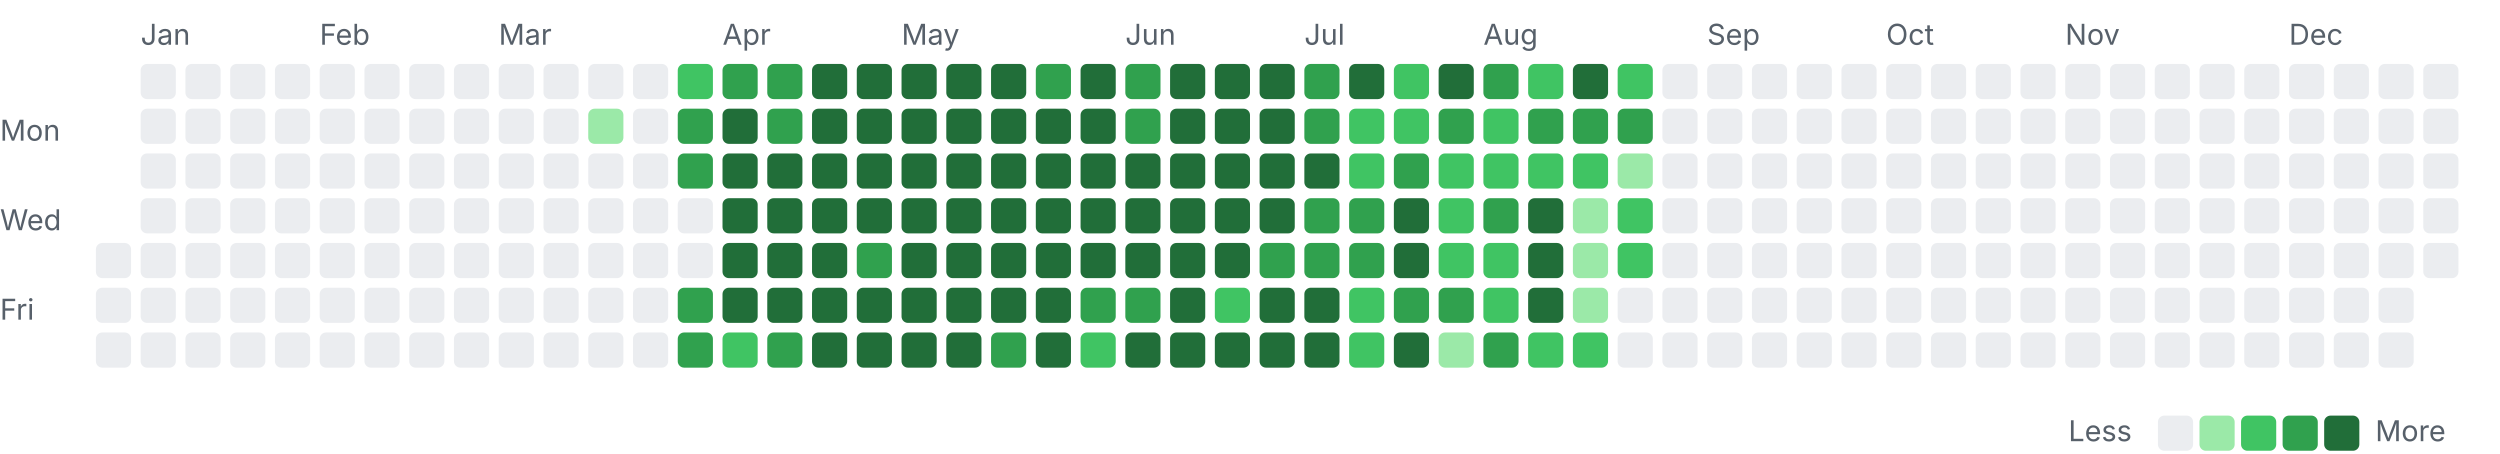
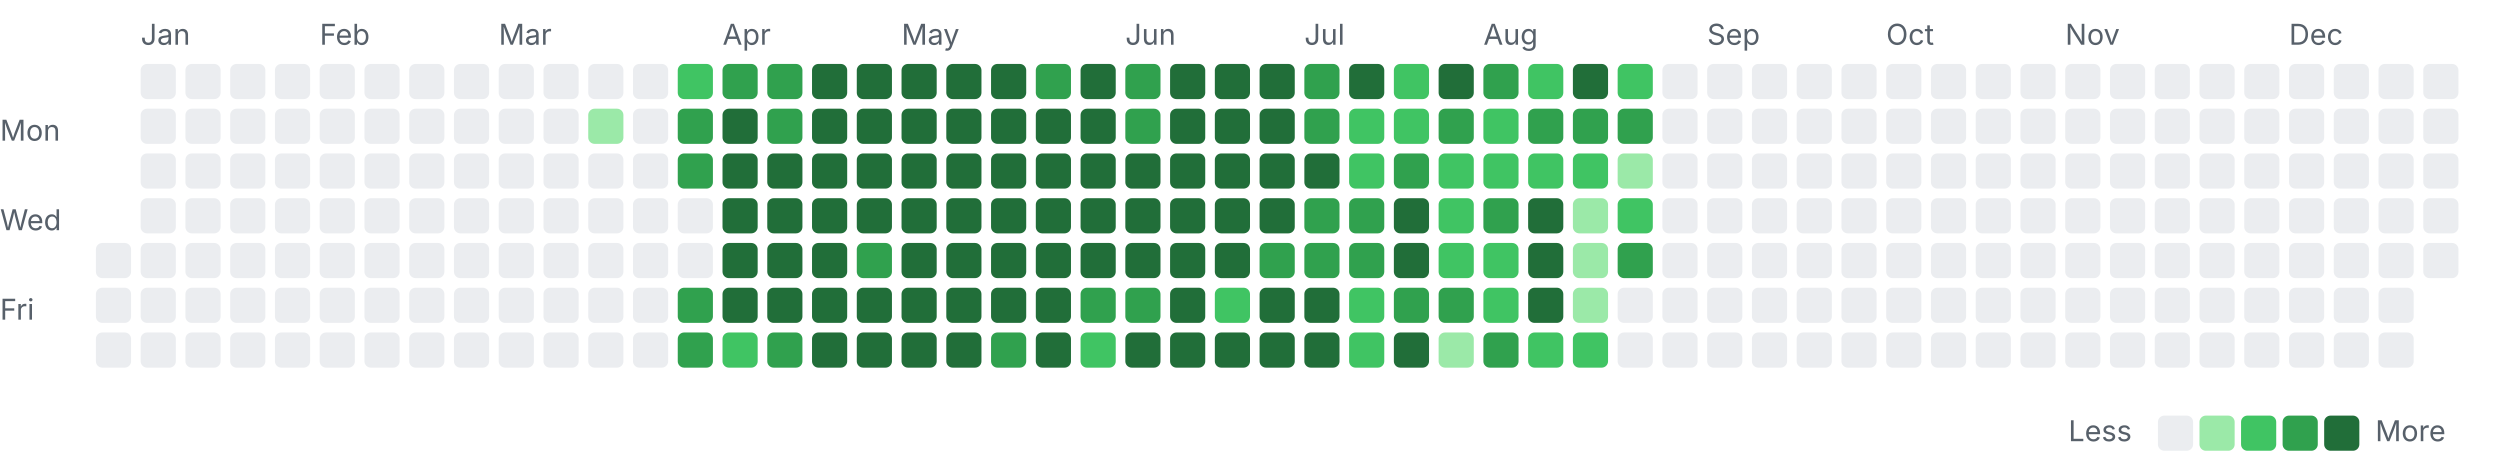
<svg xmlns="http://www.w3.org/2000/svg" width="782" height="142" viewBox="0 0 782 142">
  <style>.l0{fill:#ebedf0}.l1{fill:#9be9a8}.l2{fill:#40c463}.l3{fill:#30a14e}.l4{fill:#216e39} .lbl{fill:#57606a;font:9px -apple-system,Segoe UI,sans-serif}@media(prefers-color-scheme:dark){.l0{fill:#161b22}.l1{fill:#0e4429}.l2{fill:#006d32}.l3{fill:#26a641}.l4{fill:#39d353} .lbl{fill:#8b949e}}</style>
  <text class="lbl" x="44" y="14">Jan</text>
  <text class="lbl" x="100" y="14">Feb</text>
  <text class="lbl" x="156" y="14">Mar</text>
  <text class="lbl" x="226" y="14">Apr</text>
  <text class="lbl" x="282" y="14">May</text>
  <text class="lbl" x="352" y="14">Jun</text>
  <text class="lbl" x="408" y="14">Jul</text>
  <text class="lbl" x="464" y="14">Aug</text>
  <text class="lbl" x="534" y="14">Sep</text>
  <text class="lbl" x="590" y="14">Oct</text>
  <text class="lbl" x="646" y="14">Nov</text>
  <text class="lbl" x="716" y="14">Dec</text>
  <text class="lbl" x="0" y="44">Mon</text>
  <text class="lbl" x="0" y="72">Wed</text>
  <text class="lbl" x="0" y="100">Fri</text>
  <rect class="l0" x="30" y="76" width="11" height="11" rx="2" />
  <rect class="l0" x="30" y="90" width="11" height="11" rx="2" />
  <rect class="l0" x="30" y="104" width="11" height="11" rx="2" />
  <rect class="l0" x="44" y="20" width="11" height="11" rx="2" />
  <rect class="l0" x="44" y="34" width="11" height="11" rx="2" />
  <rect class="l0" x="44" y="48" width="11" height="11" rx="2" />
  <rect class="l0" x="44" y="62" width="11" height="11" rx="2" />
  <rect class="l0" x="44" y="76" width="11" height="11" rx="2" />
  <rect class="l0" x="44" y="90" width="11" height="11" rx="2" />
  <rect class="l0" x="44" y="104" width="11" height="11" rx="2" />
  <rect class="l0" x="58" y="20" width="11" height="11" rx="2" />
  <rect class="l0" x="58" y="34" width="11" height="11" rx="2" />
  <rect class="l0" x="58" y="48" width="11" height="11" rx="2" />
  <rect class="l0" x="58" y="62" width="11" height="11" rx="2" />
  <rect class="l0" x="58" y="76" width="11" height="11" rx="2" />
  <rect class="l0" x="58" y="90" width="11" height="11" rx="2" />
  <rect class="l0" x="58" y="104" width="11" height="11" rx="2" />
  <rect class="l0" x="72" y="20" width="11" height="11" rx="2" />
  <rect class="l0" x="72" y="34" width="11" height="11" rx="2" />
  <rect class="l0" x="72" y="48" width="11" height="11" rx="2" />
  <rect class="l0" x="72" y="62" width="11" height="11" rx="2" />
  <rect class="l0" x="72" y="76" width="11" height="11" rx="2" />
  <rect class="l0" x="72" y="90" width="11" height="11" rx="2" />
  <rect class="l0" x="72" y="104" width="11" height="11" rx="2" />
  <rect class="l0" x="86" y="20" width="11" height="11" rx="2" />
  <rect class="l0" x="86" y="34" width="11" height="11" rx="2" />
  <rect class="l0" x="86" y="48" width="11" height="11" rx="2" />
  <rect class="l0" x="86" y="62" width="11" height="11" rx="2" />
  <rect class="l0" x="86" y="76" width="11" height="11" rx="2" />
  <rect class="l0" x="86" y="90" width="11" height="11" rx="2" />
  <rect class="l0" x="86" y="104" width="11" height="11" rx="2" />
  <rect class="l0" x="100" y="20" width="11" height="11" rx="2" />
  <rect class="l0" x="100" y="34" width="11" height="11" rx="2" />
  <rect class="l0" x="100" y="48" width="11" height="11" rx="2" />
  <rect class="l0" x="100" y="62" width="11" height="11" rx="2" />
  <rect class="l0" x="100" y="76" width="11" height="11" rx="2" />
  <rect class="l0" x="100" y="90" width="11" height="11" rx="2" />
  <rect class="l0" x="100" y="104" width="11" height="11" rx="2" />
  <rect class="l0" x="114" y="20" width="11" height="11" rx="2" />
  <rect class="l0" x="114" y="34" width="11" height="11" rx="2" />
  <rect class="l0" x="114" y="48" width="11" height="11" rx="2" />
  <rect class="l0" x="114" y="62" width="11" height="11" rx="2" />
  <rect class="l0" x="114" y="76" width="11" height="11" rx="2" />
  <rect class="l0" x="114" y="90" width="11" height="11" rx="2" />
  <rect class="l0" x="114" y="104" width="11" height="11" rx="2" />
  <rect class="l0" x="128" y="20" width="11" height="11" rx="2" />
  <rect class="l0" x="128" y="34" width="11" height="11" rx="2" />
  <rect class="l0" x="128" y="48" width="11" height="11" rx="2" />
  <rect class="l0" x="128" y="62" width="11" height="11" rx="2" />
  <rect class="l0" x="128" y="76" width="11" height="11" rx="2" />
  <rect class="l0" x="128" y="90" width="11" height="11" rx="2" />
  <rect class="l0" x="128" y="104" width="11" height="11" rx="2" />
  <rect class="l0" x="142" y="20" width="11" height="11" rx="2" />
  <rect class="l0" x="142" y="34" width="11" height="11" rx="2" />
  <rect class="l0" x="142" y="48" width="11" height="11" rx="2" />
  <rect class="l0" x="142" y="62" width="11" height="11" rx="2" />
  <rect class="l0" x="142" y="76" width="11" height="11" rx="2" />
  <rect class="l0" x="142" y="90" width="11" height="11" rx="2" />
  <rect class="l0" x="142" y="104" width="11" height="11" rx="2" />
  <rect class="l0" x="156" y="20" width="11" height="11" rx="2" />
  <rect class="l0" x="156" y="34" width="11" height="11" rx="2" />
  <rect class="l0" x="156" y="48" width="11" height="11" rx="2" />
  <rect class="l0" x="156" y="62" width="11" height="11" rx="2" />
  <rect class="l0" x="156" y="76" width="11" height="11" rx="2" />
  <rect class="l0" x="156" y="90" width="11" height="11" rx="2" />
  <rect class="l0" x="156" y="104" width="11" height="11" rx="2" />
  <rect class="l0" x="170" y="20" width="11" height="11" rx="2" />
  <rect class="l0" x="170" y="34" width="11" height="11" rx="2" />
  <rect class="l0" x="170" y="48" width="11" height="11" rx="2" />
  <rect class="l0" x="170" y="62" width="11" height="11" rx="2" />
  <rect class="l0" x="170" y="76" width="11" height="11" rx="2" />
  <rect class="l0" x="170" y="90" width="11" height="11" rx="2" />
  <rect class="l0" x="170" y="104" width="11" height="11" rx="2" />
  <rect class="l0" x="184" y="20" width="11" height="11" rx="2" />
  <rect class="l1" x="184" y="34" width="11" height="11" rx="2" />
  <rect class="l0" x="184" y="48" width="11" height="11" rx="2" />
  <rect class="l0" x="184" y="62" width="11" height="11" rx="2" />
  <rect class="l0" x="184" y="76" width="11" height="11" rx="2" />
  <rect class="l0" x="184" y="90" width="11" height="11" rx="2" />
  <rect class="l0" x="184" y="104" width="11" height="11" rx="2" />
  <rect class="l0" x="198" y="20" width="11" height="11" rx="2" />
  <rect class="l0" x="198" y="34" width="11" height="11" rx="2" />
  <rect class="l0" x="198" y="48" width="11" height="11" rx="2" />
  <rect class="l0" x="198" y="62" width="11" height="11" rx="2" />
  <rect class="l0" x="198" y="76" width="11" height="11" rx="2" />
  <rect class="l0" x="198" y="90" width="11" height="11" rx="2" />
  <rect class="l0" x="198" y="104" width="11" height="11" rx="2" />
  <rect class="l2" x="212" y="20" width="11" height="11" rx="2" />
  <rect class="l3" x="212" y="34" width="11" height="11" rx="2" />
  <rect class="l3" x="212" y="48" width="11" height="11" rx="2" />
  <rect class="l0" x="212" y="62" width="11" height="11" rx="2" />
  <rect class="l0" x="212" y="76" width="11" height="11" rx="2" />
  <rect class="l3" x="212" y="90" width="11" height="11" rx="2" />
  <rect class="l3" x="212" y="104" width="11" height="11" rx="2" />
  <rect class="l3" x="226" y="20" width="11" height="11" rx="2" />
  <rect class="l4" x="226" y="34" width="11" height="11" rx="2" />
  <rect class="l4" x="226" y="48" width="11" height="11" rx="2" />
  <rect class="l4" x="226" y="62" width="11" height="11" rx="2" />
  <rect class="l4" x="226" y="76" width="11" height="11" rx="2" />
  <rect class="l4" x="226" y="90" width="11" height="11" rx="2" />
  <rect class="l2" x="226" y="104" width="11" height="11" rx="2" />
  <rect class="l3" x="240" y="20" width="11" height="11" rx="2" />
  <rect class="l3" x="240" y="34" width="11" height="11" rx="2" />
  <rect class="l4" x="240" y="48" width="11" height="11" rx="2" />
  <rect class="l4" x="240" y="62" width="11" height="11" rx="2" />
  <rect class="l4" x="240" y="76" width="11" height="11" rx="2" />
  <rect class="l4" x="240" y="90" width="11" height="11" rx="2" />
  <rect class="l3" x="240" y="104" width="11" height="11" rx="2" />
  <rect class="l4" x="254" y="20" width="11" height="11" rx="2" />
  <rect class="l4" x="254" y="34" width="11" height="11" rx="2" />
  <rect class="l4" x="254" y="48" width="11" height="11" rx="2" />
  <rect class="l4" x="254" y="62" width="11" height="11" rx="2" />
  <rect class="l4" x="254" y="76" width="11" height="11" rx="2" />
  <rect class="l4" x="254" y="90" width="11" height="11" rx="2" />
  <rect class="l4" x="254" y="104" width="11" height="11" rx="2" />
  <rect class="l4" x="268" y="20" width="11" height="11" rx="2" />
  <rect class="l4" x="268" y="34" width="11" height="11" rx="2" />
  <rect class="l4" x="268" y="48" width="11" height="11" rx="2" />
  <rect class="l4" x="268" y="62" width="11" height="11" rx="2" />
  <rect class="l3" x="268" y="76" width="11" height="11" rx="2" />
  <rect class="l4" x="268" y="90" width="11" height="11" rx="2" />
  <rect class="l4" x="268" y="104" width="11" height="11" rx="2" />
  <rect class="l4" x="282" y="20" width="11" height="11" rx="2" />
  <rect class="l4" x="282" y="34" width="11" height="11" rx="2" />
  <rect class="l4" x="282" y="48" width="11" height="11" rx="2" />
  <rect class="l4" x="282" y="62" width="11" height="11" rx="2" />
  <rect class="l4" x="282" y="76" width="11" height="11" rx="2" />
  <rect class="l4" x="282" y="90" width="11" height="11" rx="2" />
  <rect class="l4" x="282" y="104" width="11" height="11" rx="2" />
  <rect class="l4" x="296" y="20" width="11" height="11" rx="2" />
  <rect class="l4" x="296" y="34" width="11" height="11" rx="2" />
  <rect class="l4" x="296" y="48" width="11" height="11" rx="2" />
  <rect class="l4" x="296" y="62" width="11" height="11" rx="2" />
  <rect class="l4" x="296" y="76" width="11" height="11" rx="2" />
  <rect class="l4" x="296" y="90" width="11" height="11" rx="2" />
  <rect class="l4" x="296" y="104" width="11" height="11" rx="2" />
  <rect class="l4" x="310" y="20" width="11" height="11" rx="2" />
  <rect class="l4" x="310" y="34" width="11" height="11" rx="2" />
  <rect class="l4" x="310" y="48" width="11" height="11" rx="2" />
  <rect class="l4" x="310" y="62" width="11" height="11" rx="2" />
  <rect class="l4" x="310" y="76" width="11" height="11" rx="2" />
  <rect class="l4" x="310" y="90" width="11" height="11" rx="2" />
  <rect class="l3" x="310" y="104" width="11" height="11" rx="2" />
  <rect class="l3" x="324" y="20" width="11" height="11" rx="2" />
  <rect class="l4" x="324" y="34" width="11" height="11" rx="2" />
  <rect class="l4" x="324" y="48" width="11" height="11" rx="2" />
  <rect class="l4" x="324" y="62" width="11" height="11" rx="2" />
  <rect class="l4" x="324" y="76" width="11" height="11" rx="2" />
  <rect class="l4" x="324" y="90" width="11" height="11" rx="2" />
  <rect class="l4" x="324" y="104" width="11" height="11" rx="2" />
  <rect class="l4" x="338" y="20" width="11" height="11" rx="2" />
  <rect class="l4" x="338" y="34" width="11" height="11" rx="2" />
  <rect class="l4" x="338" y="48" width="11" height="11" rx="2" />
  <rect class="l4" x="338" y="62" width="11" height="11" rx="2" />
  <rect class="l4" x="338" y="76" width="11" height="11" rx="2" />
  <rect class="l3" x="338" y="90" width="11" height="11" rx="2" />
  <rect class="l2" x="338" y="104" width="11" height="11" rx="2" />
  <rect class="l3" x="352" y="20" width="11" height="11" rx="2" />
  <rect class="l3" x="352" y="34" width="11" height="11" rx="2" />
  <rect class="l4" x="352" y="48" width="11" height="11" rx="2" />
  <rect class="l4" x="352" y="62" width="11" height="11" rx="2" />
  <rect class="l4" x="352" y="76" width="11" height="11" rx="2" />
  <rect class="l3" x="352" y="90" width="11" height="11" rx="2" />
  <rect class="l4" x="352" y="104" width="11" height="11" rx="2" />
  <rect class="l4" x="366" y="20" width="11" height="11" rx="2" />
  <rect class="l4" x="366" y="34" width="11" height="11" rx="2" />
  <rect class="l4" x="366" y="48" width="11" height="11" rx="2" />
  <rect class="l4" x="366" y="62" width="11" height="11" rx="2" />
  <rect class="l4" x="366" y="76" width="11" height="11" rx="2" />
  <rect class="l4" x="366" y="90" width="11" height="11" rx="2" />
  <rect class="l4" x="366" y="104" width="11" height="11" rx="2" />
  <rect class="l4" x="380" y="20" width="11" height="11" rx="2" />
  <rect class="l4" x="380" y="34" width="11" height="11" rx="2" />
  <rect class="l4" x="380" y="48" width="11" height="11" rx="2" />
  <rect class="l4" x="380" y="62" width="11" height="11" rx="2" />
  <rect class="l4" x="380" y="76" width="11" height="11" rx="2" />
  <rect class="l2" x="380" y="90" width="11" height="11" rx="2" />
  <rect class="l4" x="380" y="104" width="11" height="11" rx="2" />
  <rect class="l4" x="394" y="20" width="11" height="11" rx="2" />
  <rect class="l4" x="394" y="34" width="11" height="11" rx="2" />
  <rect class="l4" x="394" y="48" width="11" height="11" rx="2" />
  <rect class="l4" x="394" y="62" width="11" height="11" rx="2" />
  <rect class="l3" x="394" y="76" width="11" height="11" rx="2" />
  <rect class="l4" x="394" y="90" width="11" height="11" rx="2" />
  <rect class="l4" x="394" y="104" width="11" height="11" rx="2" />
  <rect class="l3" x="408" y="20" width="11" height="11" rx="2" />
  <rect class="l3" x="408" y="34" width="11" height="11" rx="2" />
  <rect class="l4" x="408" y="48" width="11" height="11" rx="2" />
  <rect class="l3" x="408" y="62" width="11" height="11" rx="2" />
  <rect class="l3" x="408" y="76" width="11" height="11" rx="2" />
  <rect class="l4" x="408" y="90" width="11" height="11" rx="2" />
  <rect class="l4" x="408" y="104" width="11" height="11" rx="2" />
  <rect class="l4" x="422" y="20" width="11" height="11" rx="2" />
  <rect class="l2" x="422" y="34" width="11" height="11" rx="2" />
  <rect class="l2" x="422" y="48" width="11" height="11" rx="2" />
  <rect class="l3" x="422" y="62" width="11" height="11" rx="2" />
  <rect class="l3" x="422" y="76" width="11" height="11" rx="2" />
  <rect class="l2" x="422" y="90" width="11" height="11" rx="2" />
  <rect class="l2" x="422" y="104" width="11" height="11" rx="2" />
  <rect class="l2" x="436" y="20" width="11" height="11" rx="2" />
  <rect class="l2" x="436" y="34" width="11" height="11" rx="2" />
  <rect class="l3" x="436" y="48" width="11" height="11" rx="2" />
  <rect class="l4" x="436" y="62" width="11" height="11" rx="2" />
  <rect class="l4" x="436" y="76" width="11" height="11" rx="2" />
  <rect class="l3" x="436" y="90" width="11" height="11" rx="2" />
  <rect class="l4" x="436" y="104" width="11" height="11" rx="2" />
  <rect class="l4" x="450" y="20" width="11" height="11" rx="2" />
  <rect class="l3" x="450" y="34" width="11" height="11" rx="2" />
  <rect class="l2" x="450" y="48" width="11" height="11" rx="2" />
  <rect class="l2" x="450" y="62" width="11" height="11" rx="2" />
  <rect class="l2" x="450" y="76" width="11" height="11" rx="2" />
  <rect class="l3" x="450" y="90" width="11" height="11" rx="2" />
  <rect class="l1" x="450" y="104" width="11" height="11" rx="2" />
  <rect class="l3" x="464" y="20" width="11" height="11" rx="2" />
  <rect class="l2" x="464" y="34" width="11" height="11" rx="2" />
  <rect class="l2" x="464" y="48" width="11" height="11" rx="2" />
  <rect class="l3" x="464" y="62" width="11" height="11" rx="2" />
  <rect class="l2" x="464" y="76" width="11" height="11" rx="2" />
  <rect class="l2" x="464" y="90" width="11" height="11" rx="2" />
  <rect class="l3" x="464" y="104" width="11" height="11" rx="2" />
  <rect class="l2" x="478" y="20" width="11" height="11" rx="2" />
  <rect class="l3" x="478" y="34" width="11" height="11" rx="2" />
  <rect class="l2" x="478" y="48" width="11" height="11" rx="2" />
  <rect class="l4" x="478" y="62" width="11" height="11" rx="2" />
  <rect class="l4" x="478" y="76" width="11" height="11" rx="2" />
  <rect class="l4" x="478" y="90" width="11" height="11" rx="2" />
  <rect class="l2" x="478" y="104" width="11" height="11" rx="2" />
  <rect class="l4" x="492" y="20" width="11" height="11" rx="2" />
  <rect class="l3" x="492" y="34" width="11" height="11" rx="2" />
  <rect class="l2" x="492" y="48" width="11" height="11" rx="2" />
  <rect class="l1" x="492" y="62" width="11" height="11" rx="2" />
  <rect class="l1" x="492" y="76" width="11" height="11" rx="2" />
  <rect class="l1" x="492" y="90" width="11" height="11" rx="2" />
  <rect class="l2" x="492" y="104" width="11" height="11" rx="2" />
  <rect class="l2" x="506" y="20" width="11" height="11" rx="2" />
  <rect class="l3" x="506" y="34" width="11" height="11" rx="2" />
  <rect class="l1" x="506" y="48" width="11" height="11" rx="2" />
  <rect class="l2" x="506" y="62" width="11" height="11" rx="2" />
-   <rect class="l2" x="506" y="76" width="11" height="11" rx="2" />
+   <rect class="l3" x="506" y="76" width="11" height="11" rx="2" />
  <rect class="l0" x="506" y="90" width="11" height="11" rx="2" />
  <rect class="l0" x="506" y="104" width="11" height="11" rx="2" />
  <rect class="l0" x="520" y="20" width="11" height="11" rx="2" />
  <rect class="l0" x="520" y="34" width="11" height="11" rx="2" />
  <rect class="l0" x="520" y="48" width="11" height="11" rx="2" />
  <rect class="l0" x="520" y="62" width="11" height="11" rx="2" />
  <rect class="l0" x="520" y="76" width="11" height="11" rx="2" />
  <rect class="l0" x="520" y="90" width="11" height="11" rx="2" />
  <rect class="l0" x="520" y="104" width="11" height="11" rx="2" />
  <rect class="l0" x="534" y="20" width="11" height="11" rx="2" />
  <rect class="l0" x="534" y="34" width="11" height="11" rx="2" />
  <rect class="l0" x="534" y="48" width="11" height="11" rx="2" />
  <rect class="l0" x="534" y="62" width="11" height="11" rx="2" />
  <rect class="l0" x="534" y="76" width="11" height="11" rx="2" />
  <rect class="l0" x="534" y="90" width="11" height="11" rx="2" />
  <rect class="l0" x="534" y="104" width="11" height="11" rx="2" />
  <rect class="l0" x="548" y="20" width="11" height="11" rx="2" />
  <rect class="l0" x="548" y="34" width="11" height="11" rx="2" />
  <rect class="l0" x="548" y="48" width="11" height="11" rx="2" />
  <rect class="l0" x="548" y="62" width="11" height="11" rx="2" />
  <rect class="l0" x="548" y="76" width="11" height="11" rx="2" />
  <rect class="l0" x="548" y="90" width="11" height="11" rx="2" />
  <rect class="l0" x="548" y="104" width="11" height="11" rx="2" />
  <rect class="l0" x="562" y="20" width="11" height="11" rx="2" />
  <rect class="l0" x="562" y="34" width="11" height="11" rx="2" />
  <rect class="l0" x="562" y="48" width="11" height="11" rx="2" />
  <rect class="l0" x="562" y="62" width="11" height="11" rx="2" />
  <rect class="l0" x="562" y="76" width="11" height="11" rx="2" />
  <rect class="l0" x="562" y="90" width="11" height="11" rx="2" />
  <rect class="l0" x="562" y="104" width="11" height="11" rx="2" />
  <rect class="l0" x="576" y="20" width="11" height="11" rx="2" />
  <rect class="l0" x="576" y="34" width="11" height="11" rx="2" />
  <rect class="l0" x="576" y="48" width="11" height="11" rx="2" />
  <rect class="l0" x="576" y="62" width="11" height="11" rx="2" />
  <rect class="l0" x="576" y="76" width="11" height="11" rx="2" />
  <rect class="l0" x="576" y="90" width="11" height="11" rx="2" />
  <rect class="l0" x="576" y="104" width="11" height="11" rx="2" />
  <rect class="l0" x="590" y="20" width="11" height="11" rx="2" />
  <rect class="l0" x="590" y="34" width="11" height="11" rx="2" />
  <rect class="l0" x="590" y="48" width="11" height="11" rx="2" />
  <rect class="l0" x="590" y="62" width="11" height="11" rx="2" />
  <rect class="l0" x="590" y="76" width="11" height="11" rx="2" />
  <rect class="l0" x="590" y="90" width="11" height="11" rx="2" />
  <rect class="l0" x="590" y="104" width="11" height="11" rx="2" />
  <rect class="l0" x="604" y="20" width="11" height="11" rx="2" />
  <rect class="l0" x="604" y="34" width="11" height="11" rx="2" />
  <rect class="l0" x="604" y="48" width="11" height="11" rx="2" />
  <rect class="l0" x="604" y="62" width="11" height="11" rx="2" />
  <rect class="l0" x="604" y="76" width="11" height="11" rx="2" />
  <rect class="l0" x="604" y="90" width="11" height="11" rx="2" />
  <rect class="l0" x="604" y="104" width="11" height="11" rx="2" />
  <rect class="l0" x="618" y="20" width="11" height="11" rx="2" />
  <rect class="l0" x="618" y="34" width="11" height="11" rx="2" />
  <rect class="l0" x="618" y="48" width="11" height="11" rx="2" />
  <rect class="l0" x="618" y="62" width="11" height="11" rx="2" />
  <rect class="l0" x="618" y="76" width="11" height="11" rx="2" />
  <rect class="l0" x="618" y="90" width="11" height="11" rx="2" />
  <rect class="l0" x="618" y="104" width="11" height="11" rx="2" />
  <rect class="l0" x="632" y="20" width="11" height="11" rx="2" />
  <rect class="l0" x="632" y="34" width="11" height="11" rx="2" />
  <rect class="l0" x="632" y="48" width="11" height="11" rx="2" />
  <rect class="l0" x="632" y="62" width="11" height="11" rx="2" />
  <rect class="l0" x="632" y="76" width="11" height="11" rx="2" />
  <rect class="l0" x="632" y="90" width="11" height="11" rx="2" />
  <rect class="l0" x="632" y="104" width="11" height="11" rx="2" />
  <rect class="l0" x="646" y="20" width="11" height="11" rx="2" />
  <rect class="l0" x="646" y="34" width="11" height="11" rx="2" />
  <rect class="l0" x="646" y="48" width="11" height="11" rx="2" />
  <rect class="l0" x="646" y="62" width="11" height="11" rx="2" />
  <rect class="l0" x="646" y="76" width="11" height="11" rx="2" />
  <rect class="l0" x="646" y="90" width="11" height="11" rx="2" />
  <rect class="l0" x="646" y="104" width="11" height="11" rx="2" />
  <rect class="l0" x="660" y="20" width="11" height="11" rx="2" />
  <rect class="l0" x="660" y="34" width="11" height="11" rx="2" />
  <rect class="l0" x="660" y="48" width="11" height="11" rx="2" />
  <rect class="l0" x="660" y="62" width="11" height="11" rx="2" />
  <rect class="l0" x="660" y="76" width="11" height="11" rx="2" />
  <rect class="l0" x="660" y="90" width="11" height="11" rx="2" />
  <rect class="l0" x="660" y="104" width="11" height="11" rx="2" />
  <rect class="l0" x="674" y="20" width="11" height="11" rx="2" />
  <rect class="l0" x="674" y="34" width="11" height="11" rx="2" />
  <rect class="l0" x="674" y="48" width="11" height="11" rx="2" />
  <rect class="l0" x="674" y="62" width="11" height="11" rx="2" />
  <rect class="l0" x="674" y="76" width="11" height="11" rx="2" />
  <rect class="l0" x="674" y="90" width="11" height="11" rx="2" />
  <rect class="l0" x="674" y="104" width="11" height="11" rx="2" />
  <rect class="l0" x="688" y="20" width="11" height="11" rx="2" />
  <rect class="l0" x="688" y="34" width="11" height="11" rx="2" />
  <rect class="l0" x="688" y="48" width="11" height="11" rx="2" />
  <rect class="l0" x="688" y="62" width="11" height="11" rx="2" />
  <rect class="l0" x="688" y="76" width="11" height="11" rx="2" />
  <rect class="l0" x="688" y="90" width="11" height="11" rx="2" />
  <rect class="l0" x="688" y="104" width="11" height="11" rx="2" />
  <rect class="l0" x="702" y="20" width="11" height="11" rx="2" />
  <rect class="l0" x="702" y="34" width="11" height="11" rx="2" />
  <rect class="l0" x="702" y="48" width="11" height="11" rx="2" />
  <rect class="l0" x="702" y="62" width="11" height="11" rx="2" />
  <rect class="l0" x="702" y="76" width="11" height="11" rx="2" />
  <rect class="l0" x="702" y="90" width="11" height="11" rx="2" />
  <rect class="l0" x="702" y="104" width="11" height="11" rx="2" />
  <rect class="l0" x="716" y="20" width="11" height="11" rx="2" />
  <rect class="l0" x="716" y="34" width="11" height="11" rx="2" />
  <rect class="l0" x="716" y="48" width="11" height="11" rx="2" />
  <rect class="l0" x="716" y="62" width="11" height="11" rx="2" />
  <rect class="l0" x="716" y="76" width="11" height="11" rx="2" />
  <rect class="l0" x="716" y="90" width="11" height="11" rx="2" />
  <rect class="l0" x="716" y="104" width="11" height="11" rx="2" />
  <rect class="l0" x="730" y="20" width="11" height="11" rx="2" />
  <rect class="l0" x="730" y="34" width="11" height="11" rx="2" />
  <rect class="l0" x="730" y="48" width="11" height="11" rx="2" />
  <rect class="l0" x="730" y="62" width="11" height="11" rx="2" />
  <rect class="l0" x="730" y="76" width="11" height="11" rx="2" />
  <rect class="l0" x="730" y="90" width="11" height="11" rx="2" />
  <rect class="l0" x="730" y="104" width="11" height="11" rx="2" />
  <rect class="l0" x="744" y="20" width="11" height="11" rx="2" />
  <rect class="l0" x="744" y="34" width="11" height="11" rx="2" />
  <rect class="l0" x="744" y="48" width="11" height="11" rx="2" />
  <rect class="l0" x="744" y="62" width="11" height="11" rx="2" />
  <rect class="l0" x="744" y="76" width="11" height="11" rx="2" />
  <rect class="l0" x="744" y="90" width="11" height="11" rx="2" />
  <rect class="l0" x="744" y="104" width="11" height="11" rx="2" />
  <rect class="l0" x="758" y="20" width="11" height="11" rx="2" />
  <rect class="l0" x="758" y="34" width="11" height="11" rx="2" />
  <rect class="l0" x="758" y="48" width="11" height="11" rx="2" />
  <rect class="l0" x="758" y="62" width="11" height="11" rx="2" />
  <rect class="l0" x="758" y="76" width="11" height="11" rx="2" />
  <text class="lbl" x="647" y="138">Less</text>
  <rect class="l0" x="675" y="130" width="11" height="11" rx="2" />
  <rect class="l1" x="688" y="130" width="11" height="11" rx="2" />
  <rect class="l2" x="701" y="130" width="11" height="11" rx="2" />
  <rect class="l3" x="714" y="130" width="11" height="11" rx="2" />
  <rect class="l4" x="727" y="130" width="11" height="11" rx="2" />
  <text class="lbl" x="743" y="138">More</text>
</svg>
